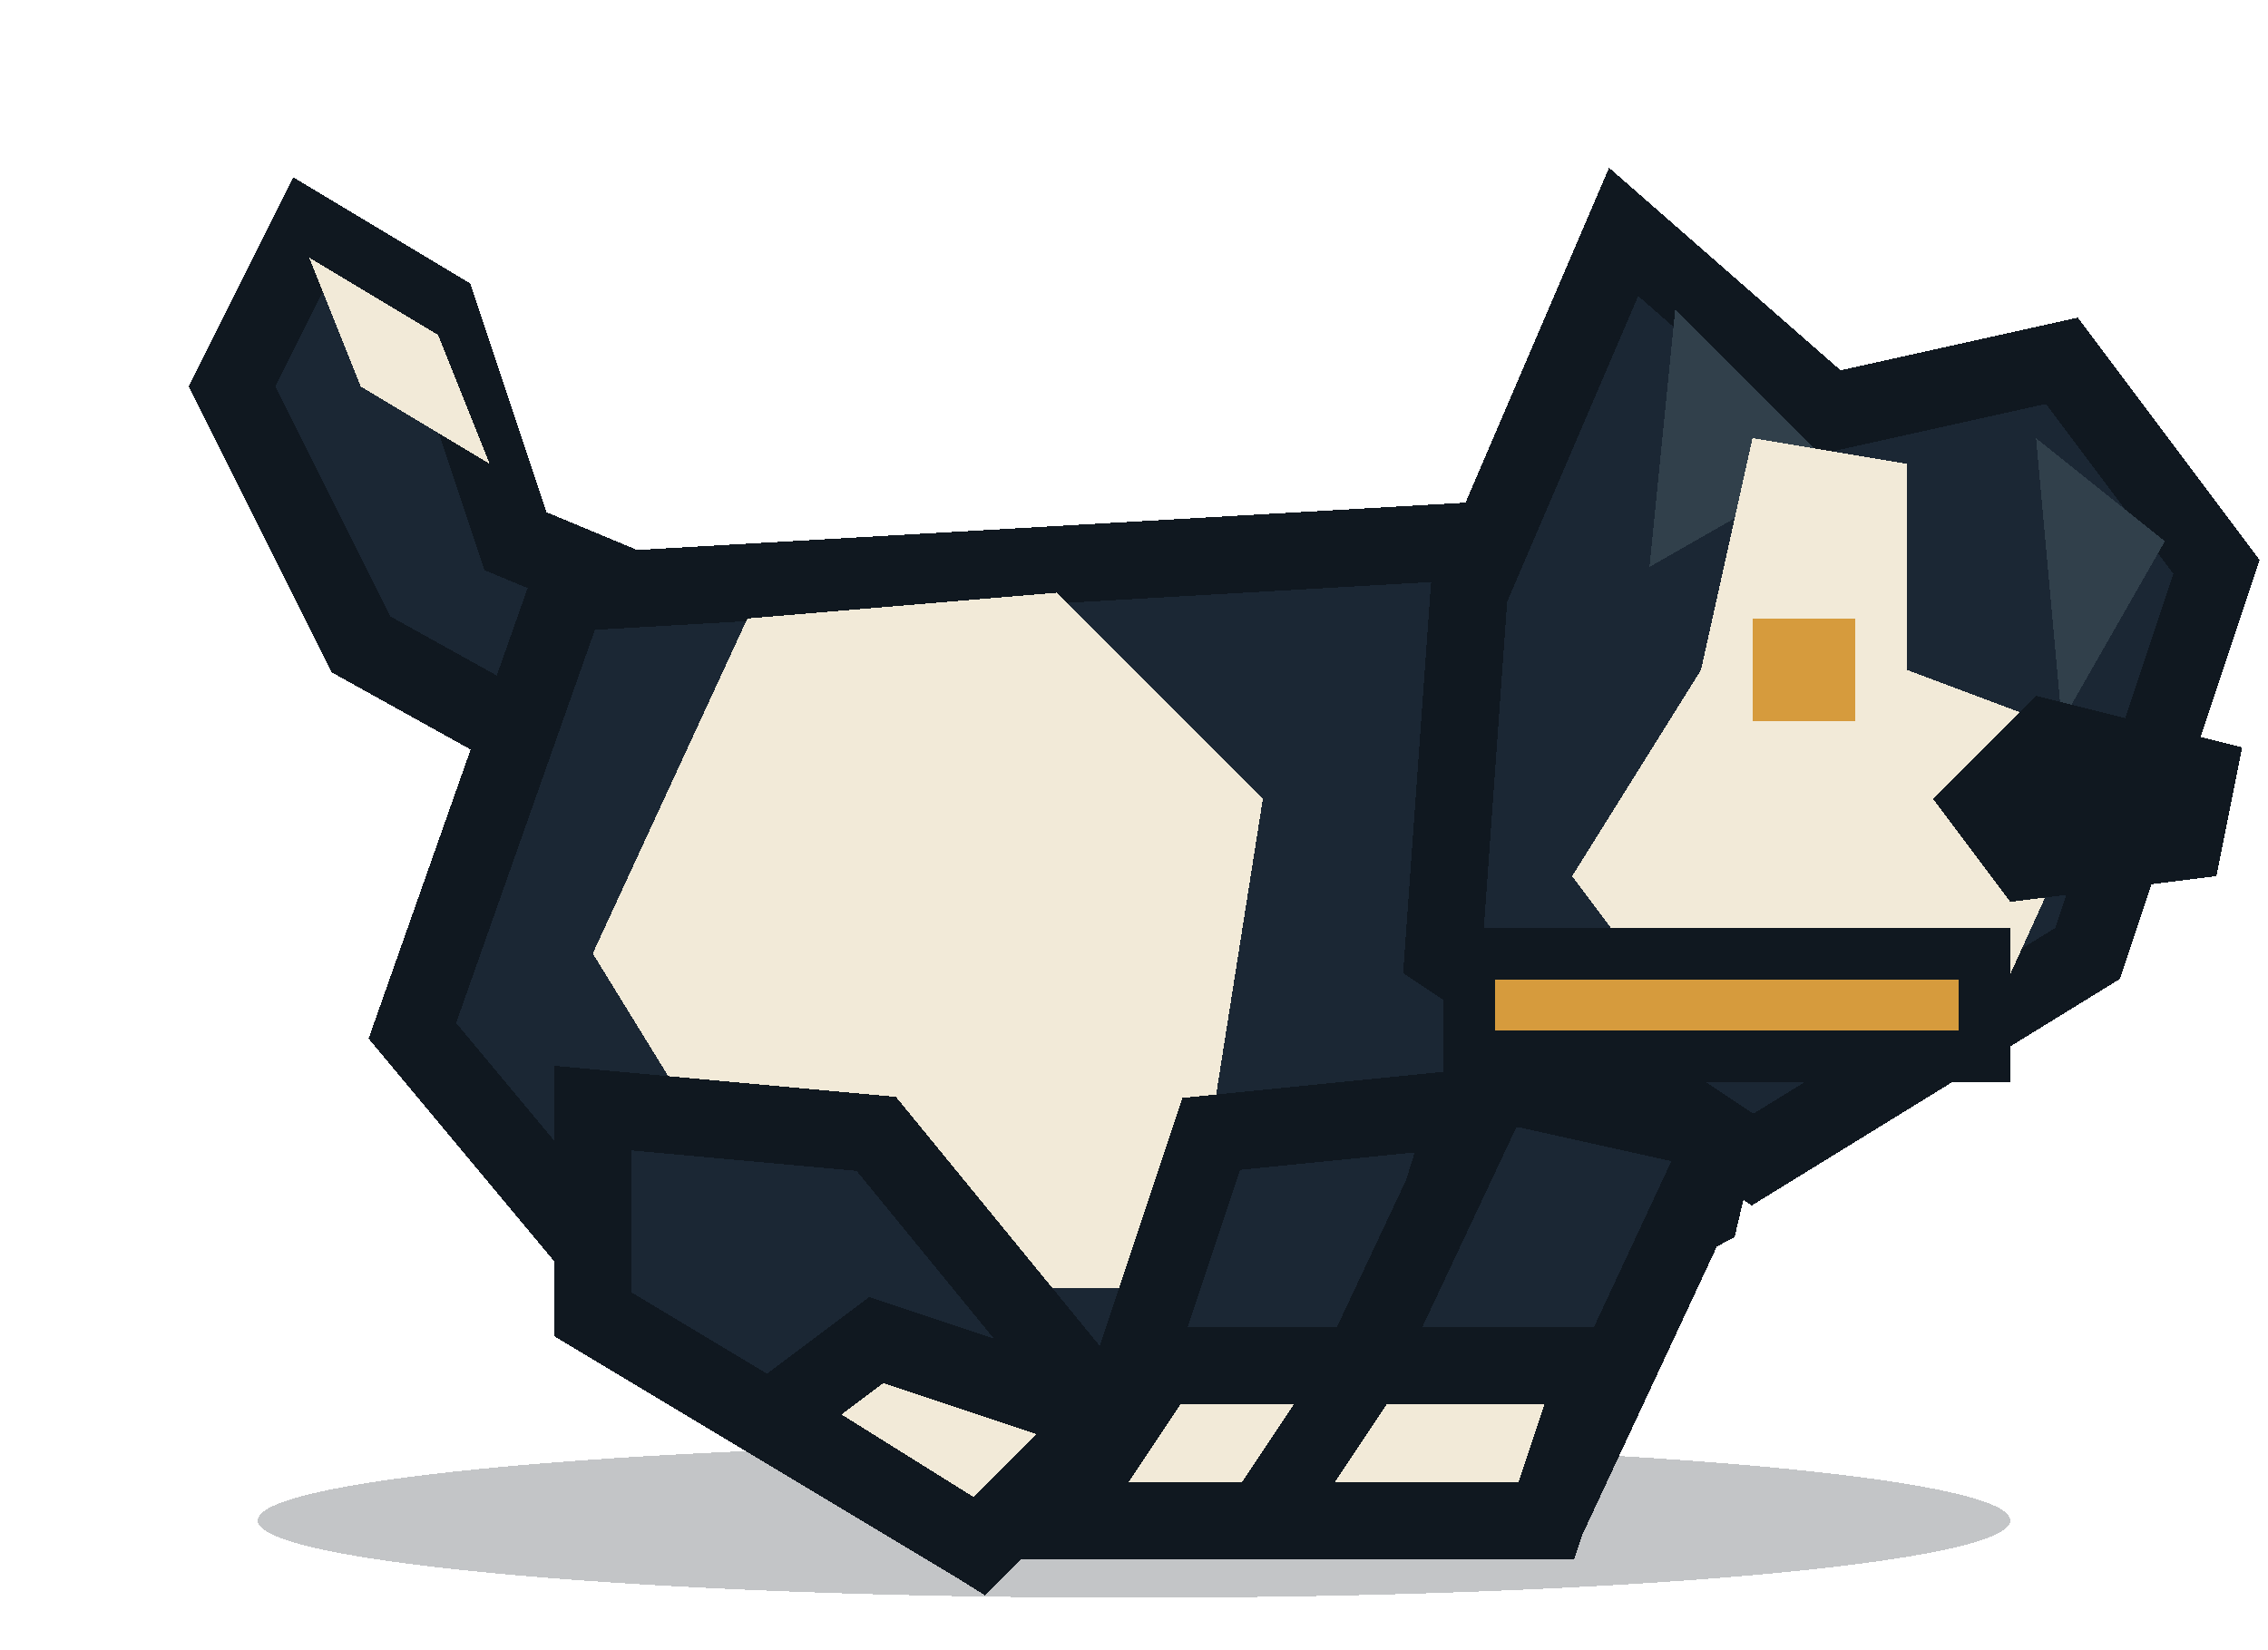
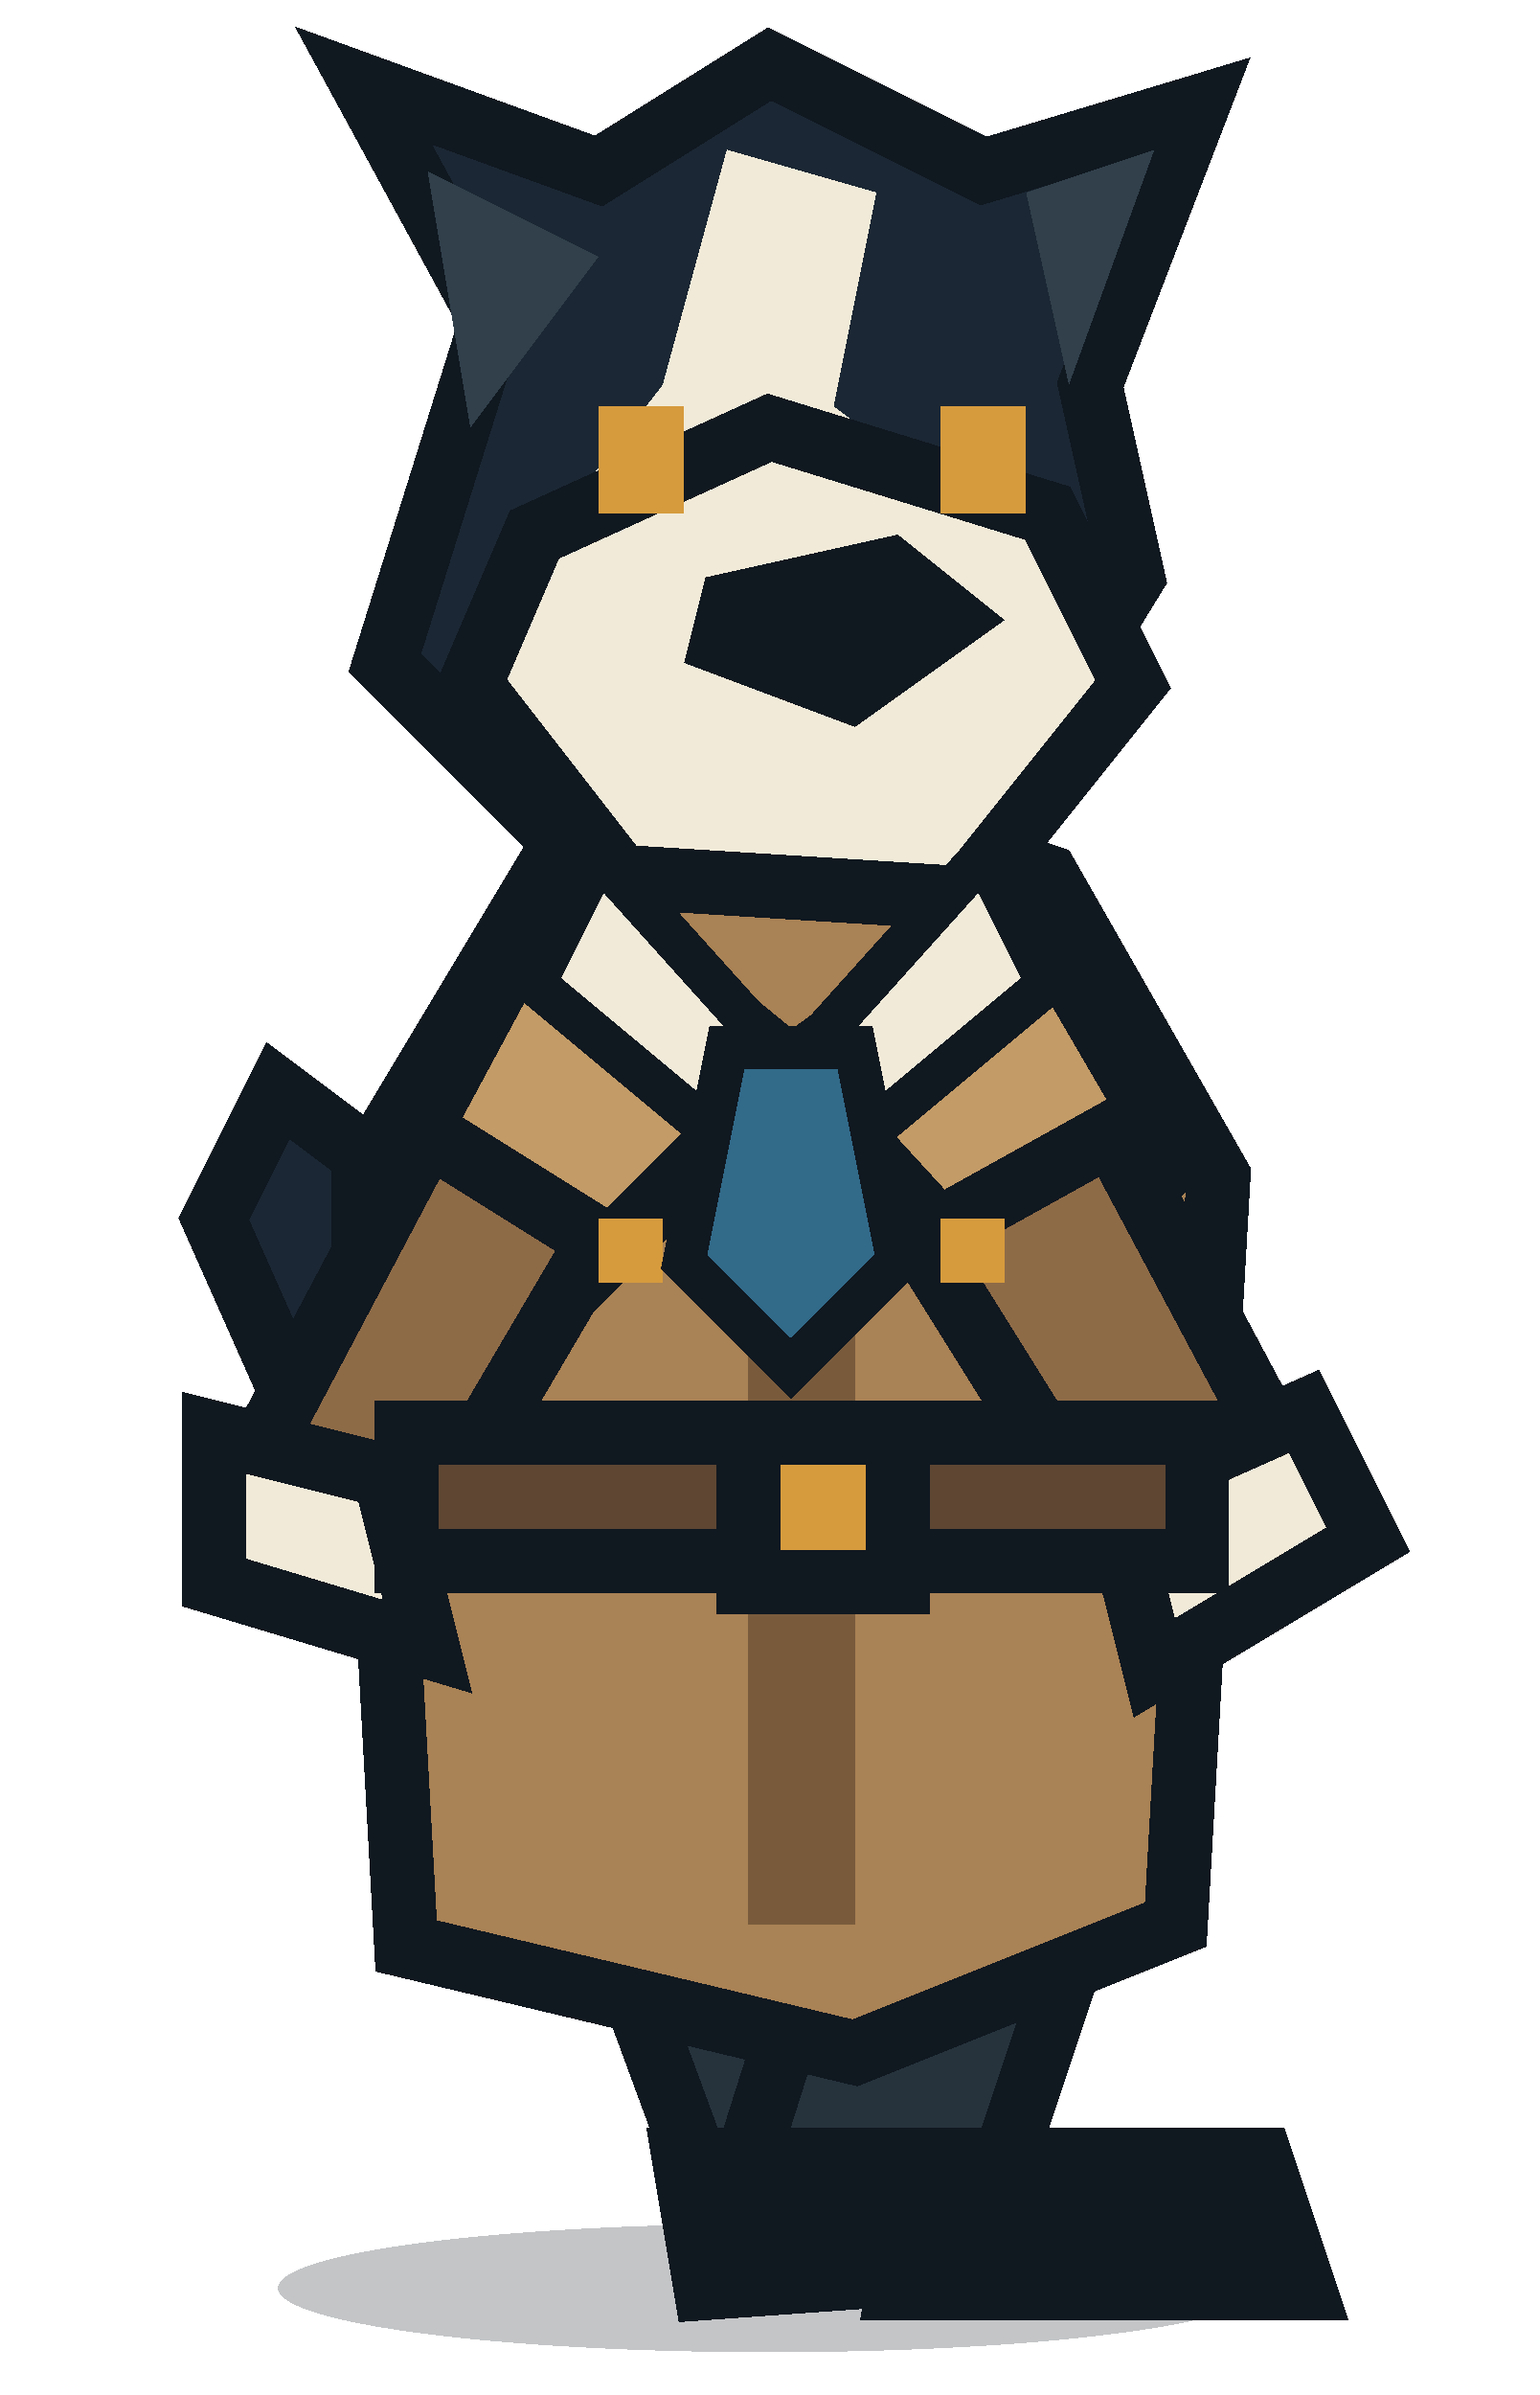
- <svg xmlns="http://www.w3.org/2000/svg" viewBox="0 0 88 64" width="88" height="64" shape-rendering="crispEdges">
-   <ellipse cx="44" cy="59" rx="34" ry="3" fill="#101820" opacity="0.25" />
+ <svg xmlns="http://www.w3.org/2000/svg" viewBox="0 0 72 112" width="72" height="112" shape-rendering="crispEdges">
+   <ellipse cx="36" cy="107" rx="23" ry="3" fill="#101820" opacity="0.25" />
  <g stroke="#101820" stroke-width="3" stroke-linejoin="miter">
-     <path fill="#1b2734" d="m23 30-9-5-5-10 3-6 5 3 3 9 12 5Z" />
-     <path fill="#f2ead8" stroke="none" d="m12 10 5 3 2 5-5-3Z" />
-     <path fill="#1b2734" d="m22 23 35-2 13 9-4 17-15 8-25-3-10-12Z" />
-     <path fill="#f2ead8" stroke="none" d="m29 24 12-1 8 8-3 19-15 0-8-13Z" />
-     <path fill="#1b2734" d="m23 43 11 1 9 11-5 5-15-9Z" />
-     <path fill="#f2ead8" d="m34 52 9 3-5 5-8-5Z" />
-     <path fill="#1b2734" d="m47 44 10-1-5 16-10 0Z" />
-     <path fill="#f2ead8" d="m45 53 9 0-2 6-11 0Z" />
-     <path fill="#1b2734" d="m58 42 9 2-7 15-10 0Z" />
-     <path fill="#f2ead8" d="m53 53 9 0-2 6-11 0Z" />
+     <path fill="#1b2734" d="M22 70 14 66 10 57 13 51 17 54 17 60 25 64Z" />
+     <path fill="#26333d" d="m27 86 11-2 6 17-10 4Z" />
+     <path fill="#26333d" d="m40 85 12 1-6 18H34Z" />
+     <path fill="#101820" d="M32 101h13l2 5-14 1ZM43 101h16l2 6H42Z" />
+     <path fill="#a98255" d="m26 40 11-3 12 4 8 14-2 35-15 6-21-5-2-36Z" />
+     <path fill="#c29b67" d="m26 41 11 9-12 12-6-8ZM48 42l-11 8 11 12 7-8Z" />
+     <path fill="#795b3c" stroke="none" d="M35 50h5v40h-5Z" />
+     <path fill="#8e6b47" d="m20 53-9 17 7 5 10-17ZM52 53l8 15-7 6-10-16Z" />
+     <path fill="#f2ead8" d="m10 67 8 2 2 8-10-3ZM52 70l9-4 3 6-10 6Z" />
+     <path fill="#5e4632" d="M19 67h37v6H19Z" />
+     <rect x="35" y="67" width="7" height="7" fill="#d69b3d" />
+     <g fill="#d69b3d" stroke="none">
+       <rect x="28" y="57" width="3" height="3" />
+       <rect x="44" y="57" width="3" height="3" />
+     </g>
  </g>
  <g stroke="#101820" stroke-width="3" stroke-linejoin="miter">
-     <path fill="#1b2734" d="m57 23 6-14 8 7 9-2 6 8-5 15-13 8-12-8Z" />
-     <path fill="#31404b" stroke="none" d="m65 12 6 6-7 4ZM79 17l5 4-4 7Z" />
-     <path fill="#f2ead8" stroke="none" d="m68 17 6 1 0 8 8 3-5 11-10 2-6-8 5-8Z" />
-     <rect x="68" y="24" width="4" height="4" fill="#d69b3d" stroke="none" />
-     <path fill="#101820" stroke="none" d="m79 27 8 2-1 5-8 1-3-4Z" />
+     <path fill="#1b2734" d="m23 15-6-11 11 4 8-5 10 5 10-3-5 13 2 9-8 13-17 1-10-10Z" />
+     <path fill="#31404b" stroke="none" d="m20 8 8 4-6 8ZM48 9l6-2-4 11Z" />
+     <path fill="#f2ead8" stroke="none" d="m34 7 7 2-2 10 8 6-5 12-11 0-7-10 7-9Z" />
+     <path fill="#f2ead8" d="m25 25 11-5 13 4 4 8-8 10-16-1-7-9Z" />
+     <rect x="28" y="19" width="4" height="5" fill="#d69b3d" stroke="none" />
+     <rect x="44" y="19" width="4" height="5" fill="#d69b3d" stroke="none" />
+     <path fill="#101820" stroke="none" d="m33 27 9-2 5 4-7 5-8-3Z" />
  </g>
-   <rect x="57" y="37" width="20" height="4" fill="#d69b3d" stroke="#101820" stroke-width="2" />
+   <path fill="#f2ead8" stroke="#101820" stroke-width="2" d="m28 40 9 10 9-10 3 6-12 10-12-10Z" />
+   <path fill="#326a89" stroke="#101820" stroke-width="2" d="m34 49 6 0 2 10-5 5-5-5Z" />
</svg>
